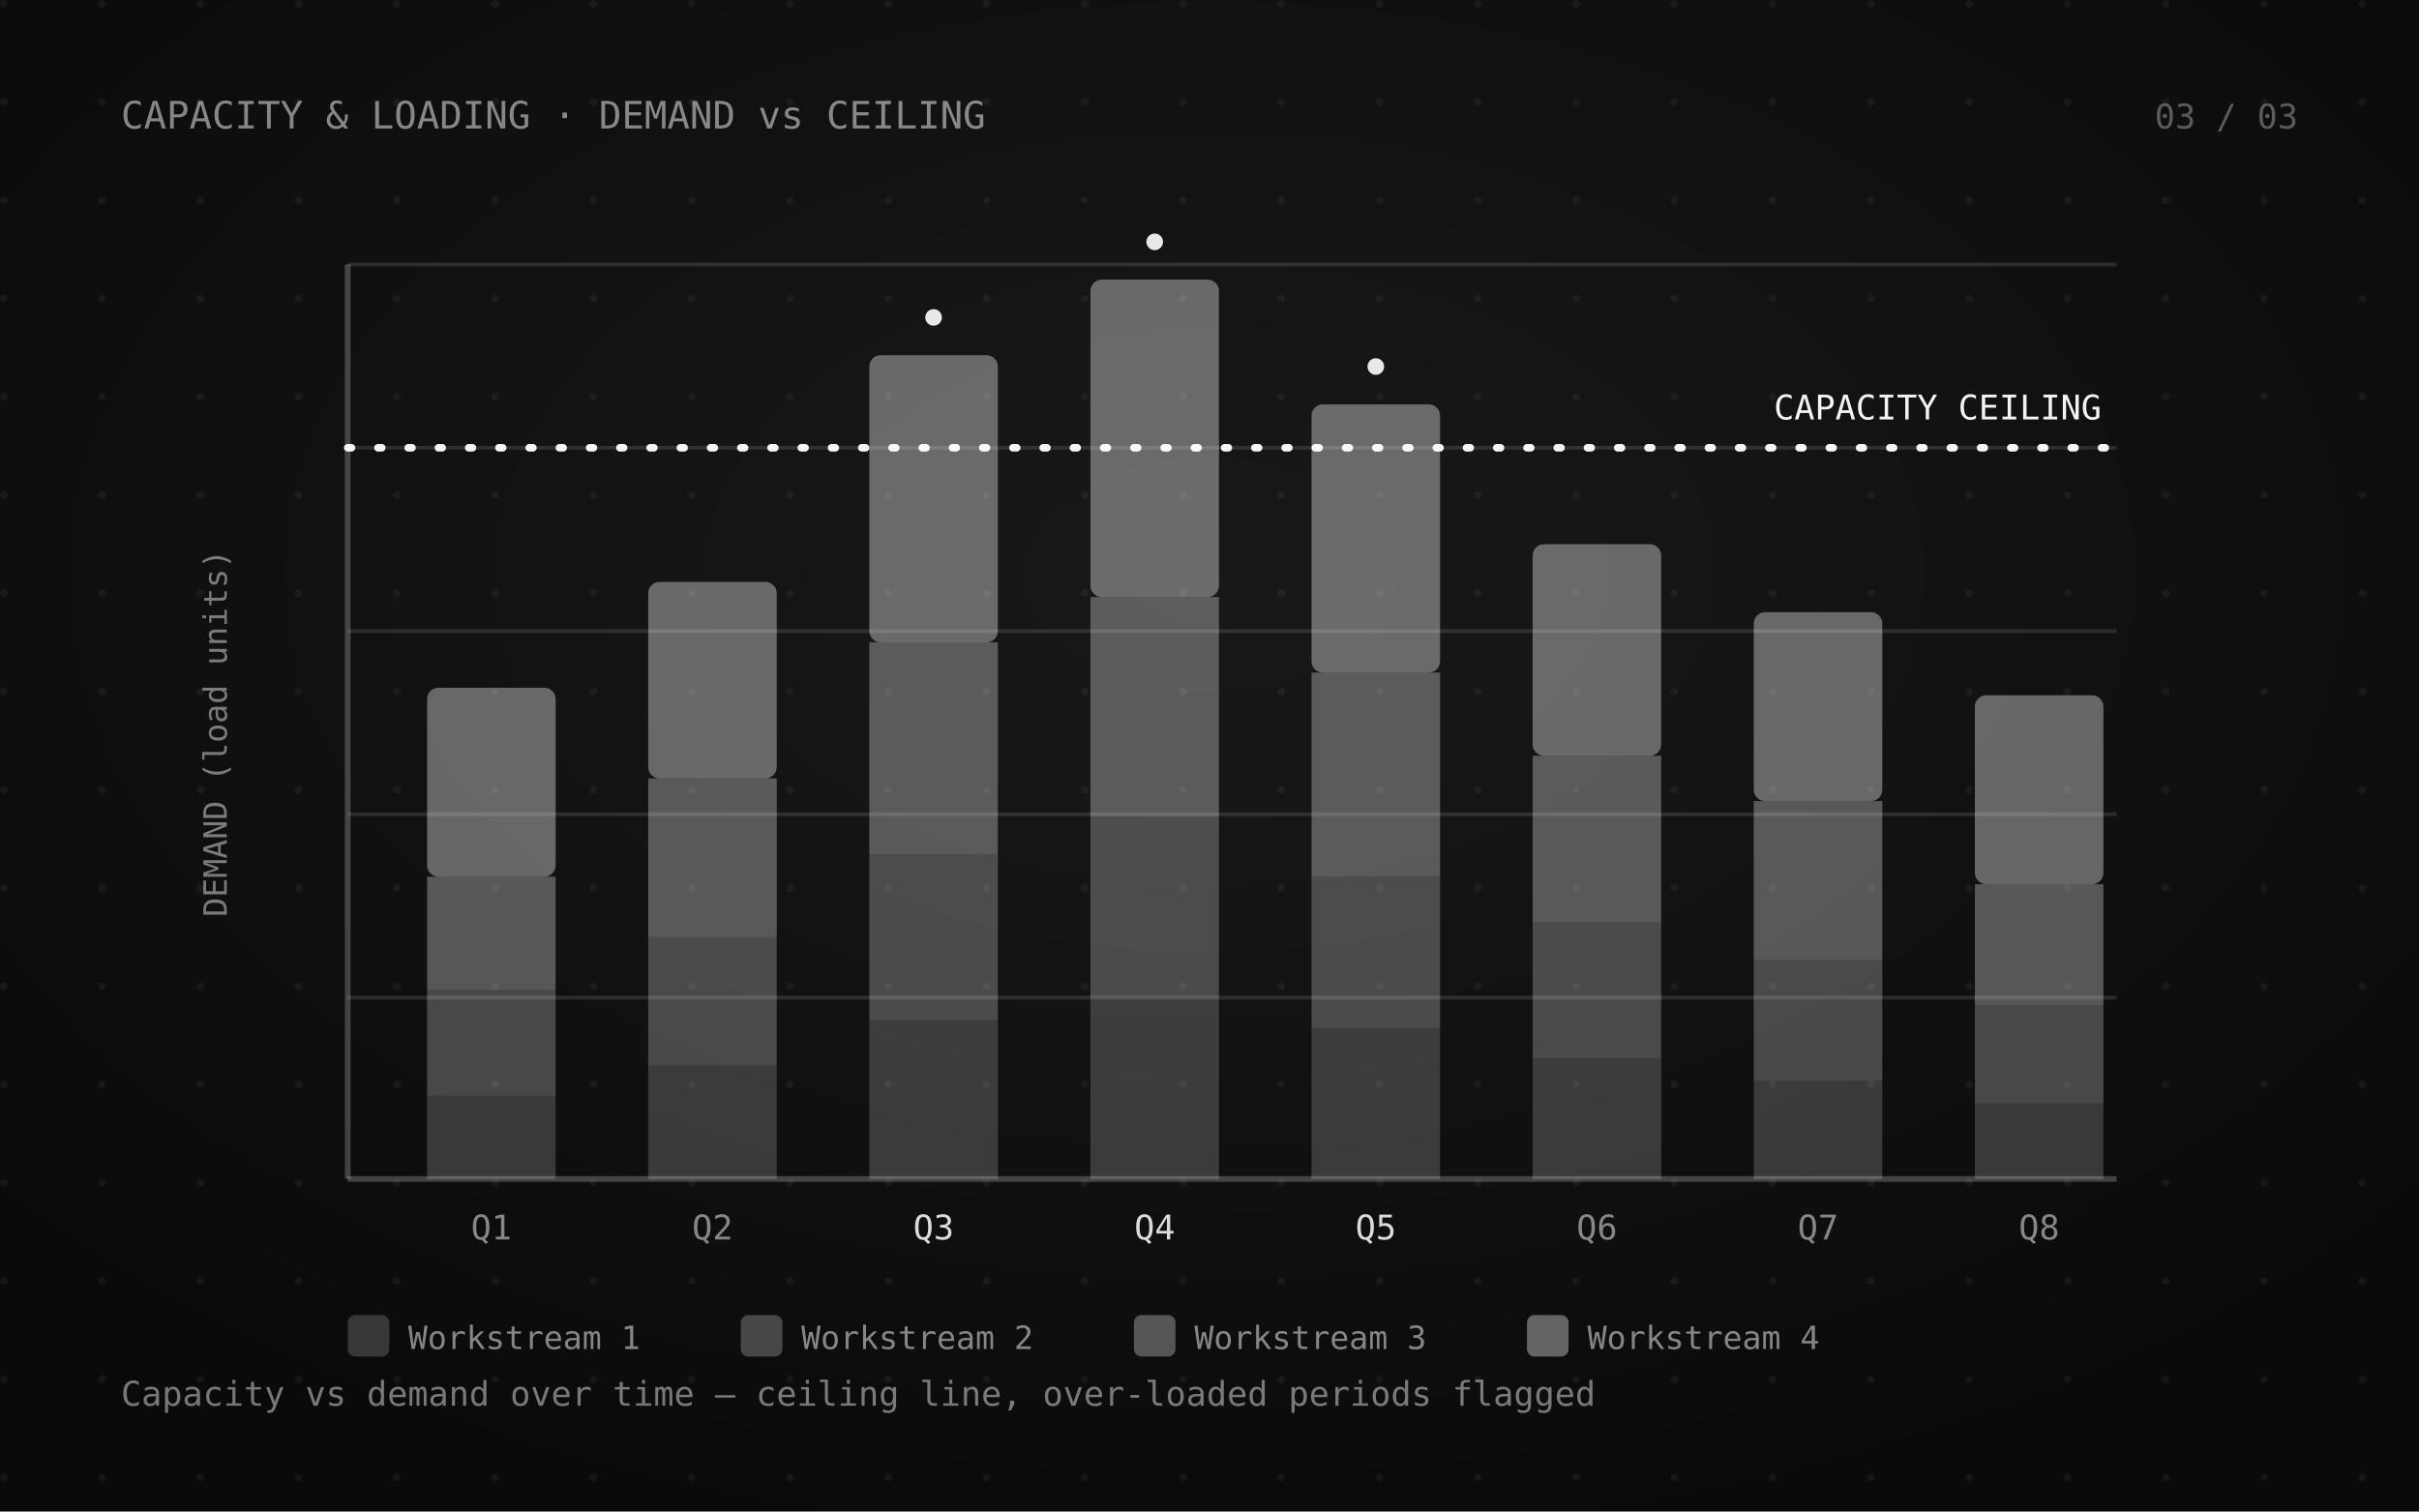
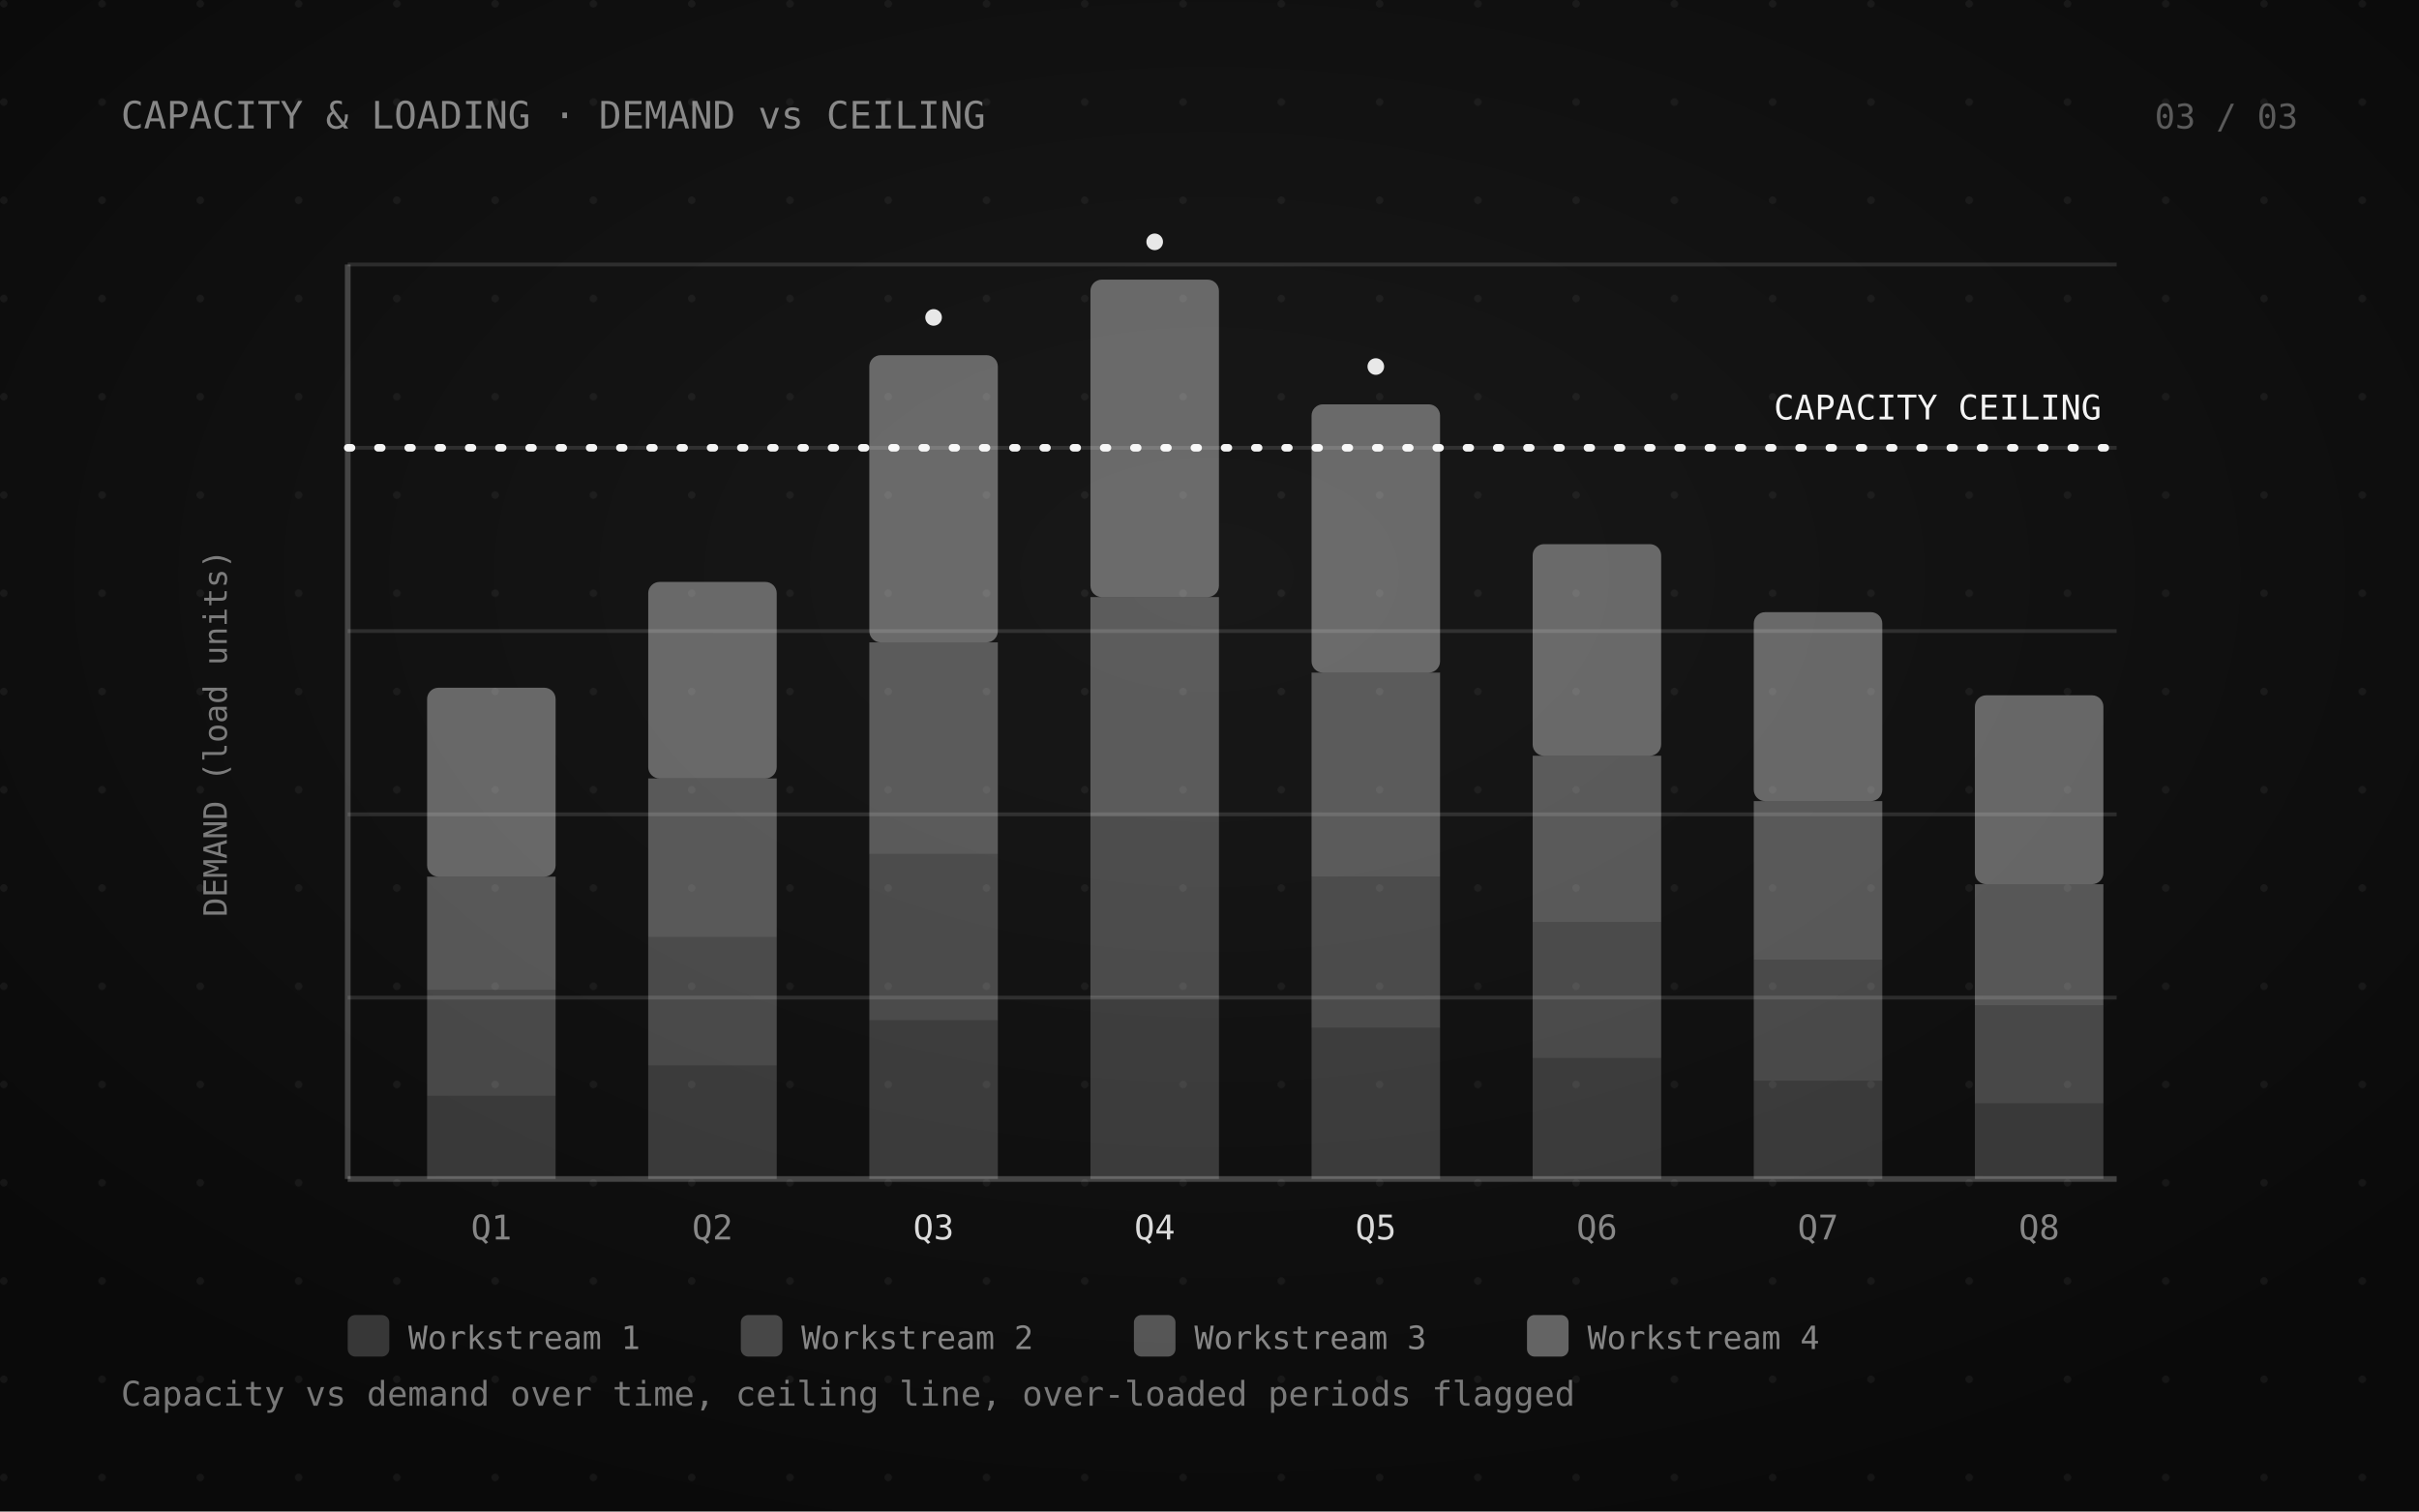
<svg xmlns="http://www.w3.org/2000/svg" viewBox="0 0 640 400" role="img" aria-label="Capacity and loading: stacked demand columns across eight periods by four workstreams, with a bright capacity-ceiling line and over-loaded periods flagged">
  <defs>
    <pattern id="g" width="26" height="26" patternUnits="userSpaceOnUse">
      <circle cx="1" cy="1" r="1" fill="#fff" fill-opacity="0.05" />
    </pattern>
    <radialGradient id="gv" cx="50%" cy="38%" r="66%">
      <stop offset="0%" stop-color="#fff" stop-opacity="0.06" />
      <stop offset="100%" stop-color="#fff" stop-opacity="0" />
    </radialGradient>
  </defs>
  <rect width="640" height="400" fill="#0a0a0a" />
  <rect width="640" height="400" fill="url(#g)" />
  <rect width="640" height="400" fill="url(#gv)" />
  <text x="32" y="34" font-family="'JetBrains Mono',monospace" font-size="10" fill="#fff" fill-opacity="0.5">CAPACITY &amp; LOADING · DEMAND vs CEILING</text>
  <text x="608" y="34" text-anchor="end" font-family="'JetBrains Mono',monospace" font-size="9" fill="#fff" fill-opacity="0.32">03 / 03</text>
  <line x1="92" y1="70" x2="560" y2="70" stroke="#fff" stroke-opacity="0.12" stroke-width="1" />
  <line x1="92" y1="118.5" x2="560" y2="118.5" stroke="#fff" stroke-opacity="0.12" stroke-width="1" />
  <line x1="92" y1="167" x2="560" y2="167" stroke="#fff" stroke-opacity="0.12" stroke-width="1" />
  <line x1="92" y1="215.5" x2="560" y2="215.5" stroke="#fff" stroke-opacity="0.12" stroke-width="1" />
  <line x1="92" y1="264" x2="560" y2="264" stroke="#fff" stroke-opacity="0.12" stroke-width="1" />
  <line x1="92" y1="312" x2="560" y2="312" stroke="#fff" stroke-opacity="0.22" stroke-width="1.5" />
  <line x1="92" y1="70" x2="92" y2="312" stroke="#fff" stroke-opacity="0.22" stroke-width="1.5" />
  <text x="60" y="194" text-anchor="middle" font-family="'JetBrains Mono',monospace" font-size="8.5" fill="#fff" fill-opacity="0.45" transform="rotate(-90 60 194)">DEMAND (load units)</text>
  <rect x="113" y="290" width="34" height="22" fill="#fff" fill-opacity="0.18" />
  <rect x="113" y="262" width="34" height="28" fill="#fff" fill-opacity="0.24" />
  <rect x="113" y="232" width="34" height="30" fill="#fff" fill-opacity="0.30" />
  <rect x="113" y="182" width="34" height="50" rx="3" fill="#fff" fill-opacity="0.36" />
  <rect x="171.5" y="282" width="34" height="30" fill="#fff" fill-opacity="0.18" />
  <rect x="171.5" y="248" width="34" height="34" fill="#fff" fill-opacity="0.24" />
  <rect x="171.5" y="206" width="34" height="42" fill="#fff" fill-opacity="0.30" />
  <rect x="171.5" y="154" width="34" height="52" rx="3" fill="#fff" fill-opacity="0.36" />
  <rect x="230" y="270" width="34" height="42" fill="#fff" fill-opacity="0.18" />
  <rect x="230" y="226" width="34" height="44" fill="#fff" fill-opacity="0.24" />
  <rect x="230" y="170" width="34" height="56" fill="#fff" fill-opacity="0.30" />
  <rect x="230" y="94" width="34" height="76" rx="3" fill="#fff" fill-opacity="0.36" />
  <rect x="288.5" y="264" width="34" height="48" fill="#fff" fill-opacity="0.18" />
  <rect x="288.5" y="216" width="34" height="48" fill="#fff" fill-opacity="0.24" />
  <rect x="288.5" y="158" width="34" height="58" fill="#fff" fill-opacity="0.30" />
  <rect x="288.5" y="74" width="34" height="84" rx="3" fill="#fff" fill-opacity="0.36" />
  <rect x="347" y="272" width="34" height="40" fill="#fff" fill-opacity="0.18" />
  <rect x="347" y="232" width="34" height="40" fill="#fff" fill-opacity="0.24" />
  <rect x="347" y="178" width="34" height="54" fill="#fff" fill-opacity="0.30" />
  <rect x="347" y="107" width="34" height="71" rx="3" fill="#fff" fill-opacity="0.36" />
  <rect x="405.5" y="280" width="34" height="32" fill="#fff" fill-opacity="0.18" />
  <rect x="405.5" y="244" width="34" height="36" fill="#fff" fill-opacity="0.24" />
  <rect x="405.5" y="200" width="34" height="44" fill="#fff" fill-opacity="0.30" />
  <rect x="405.5" y="144" width="34" height="56" rx="3" fill="#fff" fill-opacity="0.36" />
  <rect x="464" y="286" width="34" height="26" fill="#fff" fill-opacity="0.18" />
  <rect x="464" y="254" width="34" height="32" fill="#fff" fill-opacity="0.24" />
  <rect x="464" y="212" width="34" height="42" fill="#fff" fill-opacity="0.30" />
  <rect x="464" y="162" width="34" height="50" rx="3" fill="#fff" fill-opacity="0.36" />
  <rect x="522.5" y="292" width="34" height="20" fill="#fff" fill-opacity="0.18" />
  <rect x="522.5" y="266" width="34" height="26" fill="#fff" fill-opacity="0.24" />
  <rect x="522.5" y="234" width="34" height="32" fill="#fff" fill-opacity="0.30" />
  <rect x="522.5" y="184" width="34" height="50" rx="3" fill="#fff" fill-opacity="0.36" />
  <circle cx="247" cy="84" r="2.2" fill="#fff" fill-opacity="0.9" />
  <circle cx="305.5" cy="64" r="2.2" fill="#fff" fill-opacity="0.9" />
  <circle cx="364" cy="97" r="2.2" fill="#fff" fill-opacity="0.9" />
  <line x1="92" y1="118.5" x2="560" y2="118.5" stroke="#fff" stroke-opacity="0.95" stroke-width="2" stroke-linecap="round" stroke-dasharray="1 7" />
  <text x="556" y="111" text-anchor="end" font-family="'JetBrains Mono',monospace" font-size="9" fill="#fff" fill-opacity="0.95">CAPACITY CEILING</text>
  <text x="130" y="328" text-anchor="middle" font-family="'JetBrains Mono',monospace" font-size="9" fill="#fff" fill-opacity="0.5">Q1</text>
  <text x="188.5" y="328" text-anchor="middle" font-family="'JetBrains Mono',monospace" font-size="9" fill="#fff" fill-opacity="0.5">Q2</text>
  <text x="247" y="328" text-anchor="middle" font-family="'JetBrains Mono',monospace" font-size="9" fill="#fff" fill-opacity="0.85">Q3</text>
  <text x="305.5" y="328" text-anchor="middle" font-family="'JetBrains Mono',monospace" font-size="9" fill="#fff" fill-opacity="0.85">Q4</text>
  <text x="364" y="328" text-anchor="middle" font-family="'JetBrains Mono',monospace" font-size="9" fill="#fff" fill-opacity="0.85">Q5</text>
  <text x="422.5" y="328" text-anchor="middle" font-family="'JetBrains Mono',monospace" font-size="9" fill="#fff" fill-opacity="0.5">Q6</text>
  <text x="481" y="328" text-anchor="middle" font-family="'JetBrains Mono',monospace" font-size="9" fill="#fff" fill-opacity="0.5">Q7</text>
  <text x="539.5" y="328" text-anchor="middle" font-family="'JetBrains Mono',monospace" font-size="9" fill="#fff" fill-opacity="0.5">Q8</text>
  <g font-family="'JetBrains Mono',monospace" font-size="8.5">
    <rect x="92" y="348" width="11" height="11" rx="2" fill="#fff" fill-opacity="0.18" />
    <text x="108" y="357" fill="#fff" fill-opacity="0.5">Workstream 1</text>
    <rect x="196" y="348" width="11" height="11" rx="2" fill="#fff" fill-opacity="0.24" />
    <text x="212" y="357" fill="#fff" fill-opacity="0.5">Workstream 2</text>
    <rect x="300" y="348" width="11" height="11" rx="2" fill="#fff" fill-opacity="0.30" />
    <text x="316" y="357" fill="#fff" fill-opacity="0.5">Workstream 3</text>
    <rect x="404" y="348" width="11" height="11" rx="2" fill="#fff" fill-opacity="0.36" />
    <text x="420" y="357" fill="#fff" fill-opacity="0.5">Workstream 4</text>
  </g>
-   <text x="32" y="372" font-family="'JetBrains Mono',monospace" font-size="9" fill="#fff" fill-opacity="0.45">Capacity vs demand over time — ceiling line, over-loaded periods flagged</text>
+   <text x="32" y="372" font-family="'JetBrains Mono',monospace" font-size="9" fill="#fff" fill-opacity="0.45">Capacity vs demand over time, ceiling line, over-loaded periods flagged</text>
</svg>
